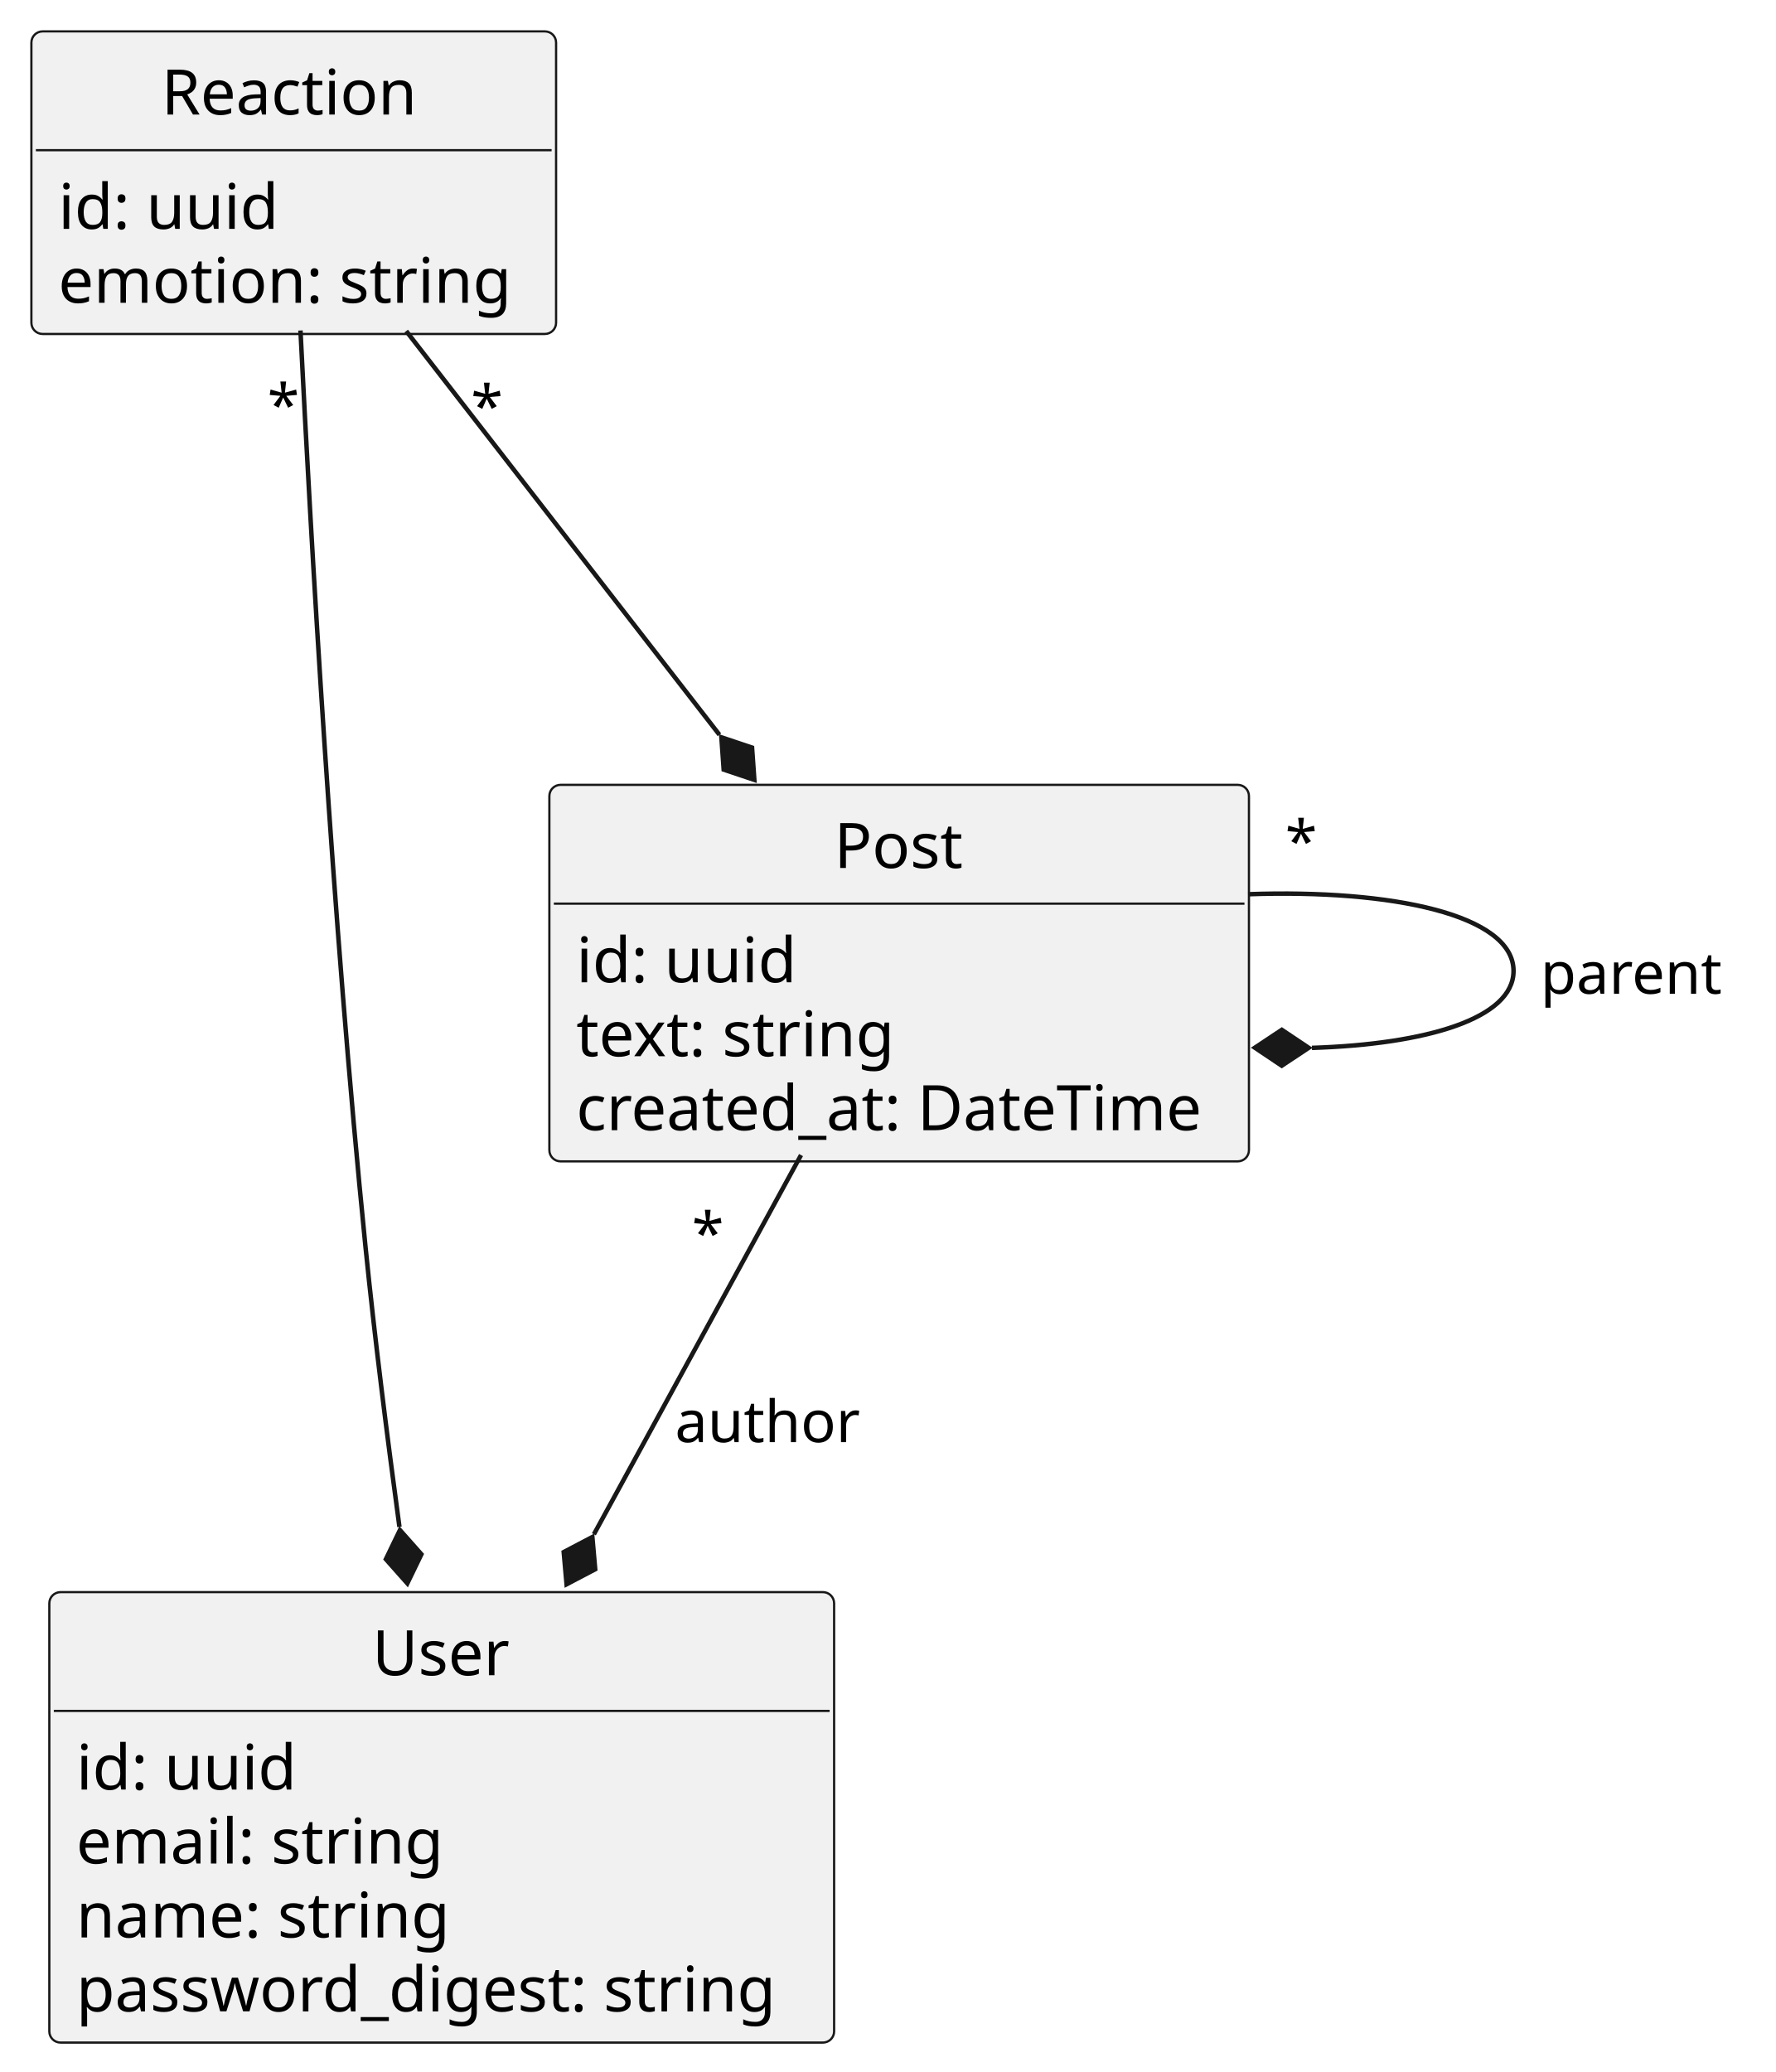
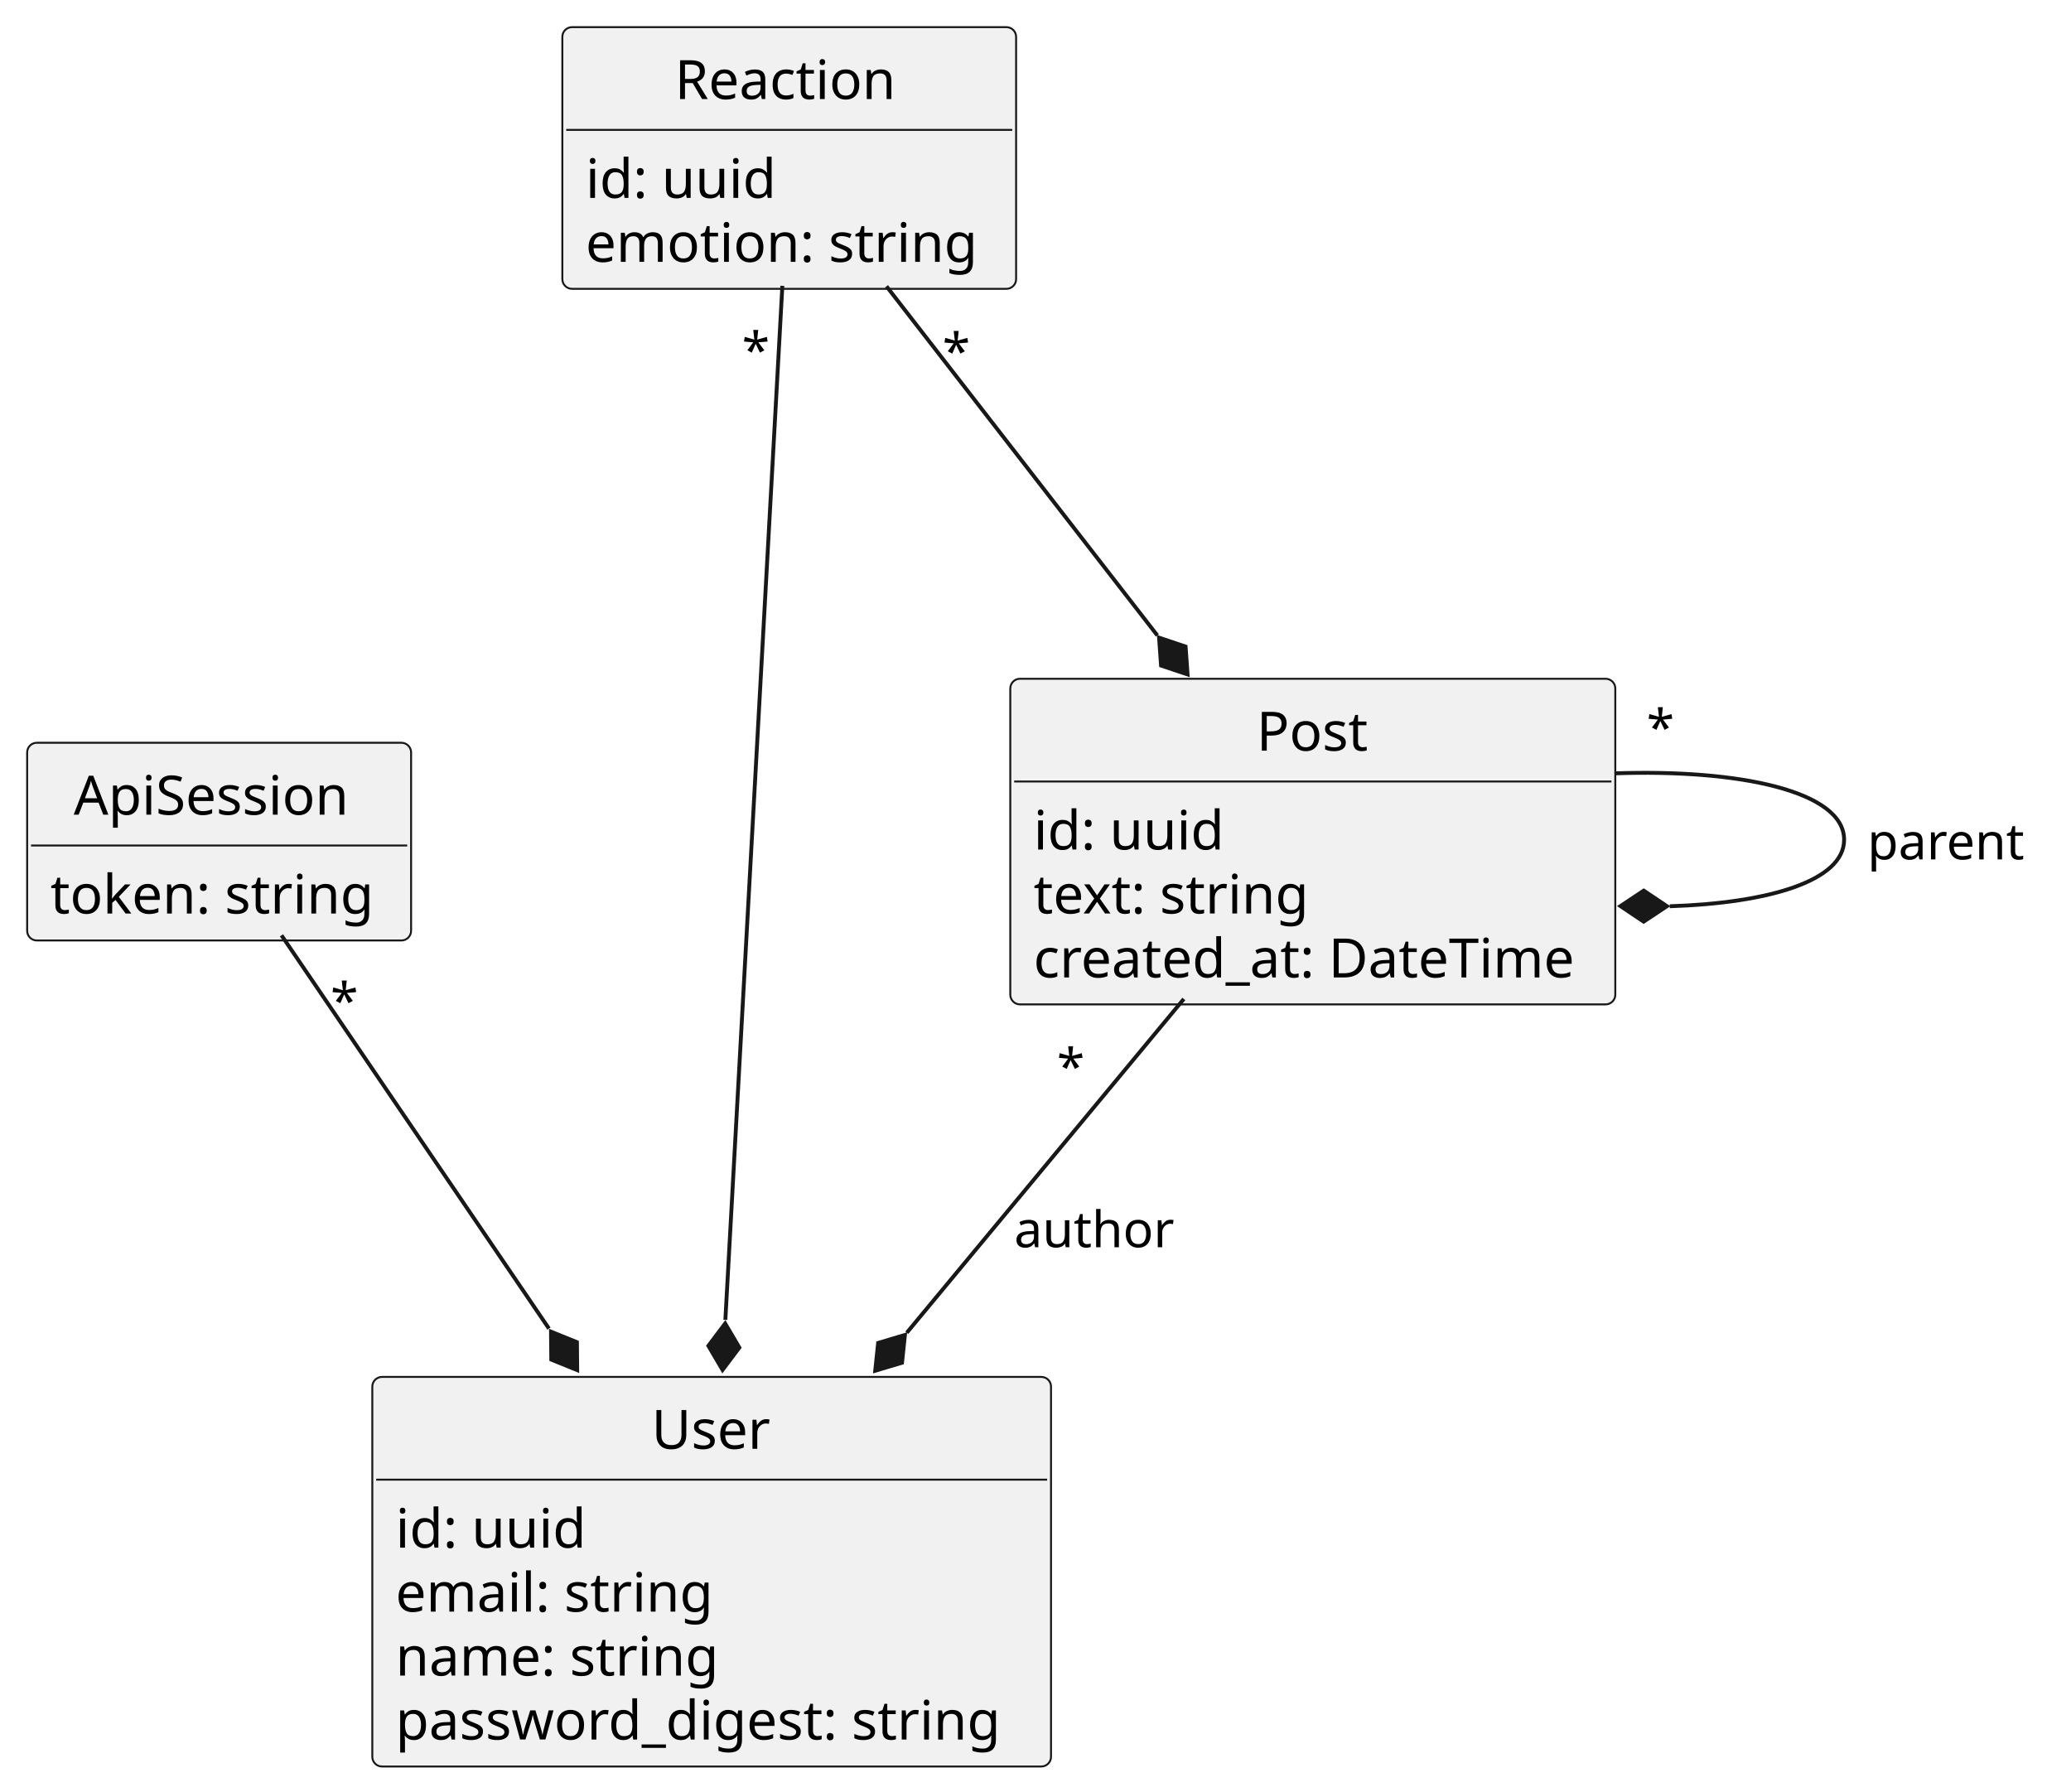
- <svg xmlns="http://www.w3.org/2000/svg" contentStyleType="text/css" height="462px" preserveAspectRatio="none" style="width:396px;height:462px;background:#FFFFFF;" version="1.1" viewBox="0 0 396 462" width="396px" zoomAndPan="magnify">
+ <svg xmlns="http://www.w3.org/2000/svg" contentStyleType="text/css" height="462px" preserveAspectRatio="none" style="width:534px;height:462px;background:#FFFFFF;" version="1.1" viewBox="0 0 534 462" width="534px" zoomAndPan="magnify">
  <defs />
  <g>
    <g id="elem_User">
-       <rect codeLine="5" fill="#F1F1F1" height="100.441" id="User" rx="2.5" ry="2.5" style="stroke:#181818;stroke-width:0.5;" width="175" x="11" y="355" />
-       <text fill="#000000" font-family="sans-serif" font-size="14" lengthAdjust="spacing" textLength="31" x="83" y="373.535">User</text>
-       <line style="stroke:#181818;stroke-width:0.5;" x1="12" x2="185" y1="381.488" y2="381.488" />
-       <text fill="#000000" font-family="sans-serif" font-size="14" lengthAdjust="spacing" textLength="52" x="17" y="399.023">id: uuid</text>
-       <text fill="#000000" font-family="sans-serif" font-size="14" lengthAdjust="spacing" textLength="85" x="17" y="415.512">email: string</text>
-       <text fill="#000000" font-family="sans-serif" font-size="14" lengthAdjust="spacing" textLength="86" x="17" y="432">name: string</text>
-       <text fill="#000000" font-family="sans-serif" font-size="14" lengthAdjust="spacing" textLength="163" x="17" y="448.488">password_digest: string</text>
+       <rect codeLine="5" fill="#F1F1F1" height="100.441" id="User" rx="2.5" ry="2.5" style="stroke:#181818;stroke-width:0.5;" width="175" x="96" y="355" />
+       <text fill="#000000" font-family="sans-serif" font-size="14" lengthAdjust="spacing" textLength="31" x="168" y="373.535">User</text>
+       <line style="stroke:#181818;stroke-width:0.5;" x1="97" x2="270" y1="381.488" y2="381.488" />
+       <text fill="#000000" font-family="sans-serif" font-size="14" lengthAdjust="spacing" textLength="52" x="102" y="399.023">id: uuid</text>
+       <text fill="#000000" font-family="sans-serif" font-size="14" lengthAdjust="spacing" textLength="85" x="102" y="415.512">email: string</text>
+       <text fill="#000000" font-family="sans-serif" font-size="14" lengthAdjust="spacing" textLength="86" x="102" y="432">name: string</text>
+       <text fill="#000000" font-family="sans-serif" font-size="14" lengthAdjust="spacing" textLength="163" x="102" y="448.488">password_digest: string</text>
+     </g>
+     <g id="elem_ApiSession">
+       <rect codeLine="12" fill="#F1F1F1" height="50.977" id="ApiSession" rx="2.5" ry="2.5" style="stroke:#181818;stroke-width:0.5;" width="99" x="7" y="191.5" />
+       <text fill="#000000" font-family="sans-serif" font-size="14" lengthAdjust="spacing" textLength="75" x="19" y="210.035">ApiSession</text>
+       <line style="stroke:#181818;stroke-width:0.5;" x1="8" x2="105" y1="217.988" y2="217.988" />
+       <text fill="#000000" font-family="sans-serif" font-size="14" lengthAdjust="spacing" textLength="87" x="13" y="235.523">token: string</text>
    </g>
    <g id="elem_Post">
-       <rect codeLine="12" fill="#F1F1F1" height="83.953" id="Post" rx="2.5" ry="2.5" style="stroke:#181818;stroke-width:0.5;" width="156" x="122.5" y="175" />
-       <text fill="#000000" font-family="sans-serif" font-size="14" lengthAdjust="spacing" textLength="29" x="186" y="193.535">Post</text>
-       <line style="stroke:#181818;stroke-width:0.5;" x1="123.5" x2="277.5" y1="201.488" y2="201.488" />
-       <text fill="#000000" font-family="sans-serif" font-size="14" lengthAdjust="spacing" textLength="52" x="128.5" y="219.023">id: uuid</text>
-       <text fill="#000000" font-family="sans-serif" font-size="14" lengthAdjust="spacing" textLength="75" x="128.5" y="235.512">text: string</text>
-       <text fill="#000000" font-family="sans-serif" font-size="14" lengthAdjust="spacing" textLength="144" x="128.5" y="252">created_at: DateTime</text>
+       <rect codeLine="18" fill="#F1F1F1" height="83.953" id="Post" rx="2.5" ry="2.5" style="stroke:#181818;stroke-width:0.5;" width="156" x="260.5" y="175" />
+       <text fill="#000000" font-family="sans-serif" font-size="14" lengthAdjust="spacing" textLength="29" x="324" y="193.535">Post</text>
+       <line style="stroke:#181818;stroke-width:0.5;" x1="261.5" x2="415.5" y1="201.488" y2="201.488" />
+       <text fill="#000000" font-family="sans-serif" font-size="14" lengthAdjust="spacing" textLength="52" x="266.5" y="219.023">id: uuid</text>
+       <text fill="#000000" font-family="sans-serif" font-size="14" lengthAdjust="spacing" textLength="75" x="266.5" y="235.512">text: string</text>
+       <text fill="#000000" font-family="sans-serif" font-size="14" lengthAdjust="spacing" textLength="144" x="266.5" y="252">created_at: DateTime</text>
    </g>
    <g id="elem_Reaction">
-       <rect codeLine="21" fill="#F1F1F1" height="67.465" id="Reaction" rx="2.5" ry="2.5" style="stroke:#181818;stroke-width:0.5;" width="117" x="7" y="7" />
-       <text fill="#000000" font-family="sans-serif" font-size="14" lengthAdjust="spacing" textLength="59" x="36" y="25.535">Reaction</text>
-       <line style="stroke:#181818;stroke-width:0.5;" x1="8" x2="123" y1="33.488" y2="33.488" />
-       <text fill="#000000" font-family="sans-serif" font-size="14" lengthAdjust="spacing" textLength="52" x="13" y="51.023">id: uuid</text>
-       <text fill="#000000" font-family="sans-serif" font-size="14" lengthAdjust="spacing" textLength="105" x="13" y="67.512">emotion: string</text>
+       <rect codeLine="27" fill="#F1F1F1" height="67.465" id="Reaction" rx="2.5" ry="2.5" style="stroke:#181818;stroke-width:0.5;" width="117" x="145" y="7" />
+       <text fill="#000000" font-family="sans-serif" font-size="14" lengthAdjust="spacing" textLength="59" x="174" y="25.535">Reaction</text>
+       <line style="stroke:#181818;stroke-width:0.5;" x1="146" x2="261" y1="33.488" y2="33.488" />
+       <text fill="#000000" font-family="sans-serif" font-size="14" lengthAdjust="spacing" textLength="52" x="151" y="51.023">id: uuid</text>
+       <text fill="#000000" font-family="sans-serif" font-size="14" lengthAdjust="spacing" textLength="105" x="151" y="67.512">emotion: string</text>
+     </g>
+     <g id="link_ApiSession_User">
+       <path codeLine="16" d="M72.58,241.15 C89.84,266.52 117.95,307.84 141.55,342.54 " fill="none" id="ApiSession-to-User" style="stroke:#181818;stroke-width:1.0;" />
+       <polygon fill="#181818" points="148.83,353.25,148.76,346.039,142.077,343.331,142.147,350.542,148.83,353.25" style="stroke:#181818;stroke-width:1.0;" />
+       <text fill="#000000" font-family="sans-serif" font-size="13" lengthAdjust="spacing" textLength="6" x="85.219" y="262.683">*</text>
    </g>
    <g id="link_Post_User">
-       <path codeLine="18" d="M178.62,257.55 C165.17,282.18 147.65,314.25 132.43,342.11 " fill="none" id="Post-to-User" style="stroke:#181818;stroke-width:1.0;" />
-       <polygon fill="#181818" points="126.34,353.25,132.725,349.899,132.088,342.716,125.703,346.067,126.34,353.25" style="stroke:#181818;stroke-width:1.0;" />
-       <text fill="#000000" font-family="sans-serif" font-size="13" lengthAdjust="spacing" textLength="41" x="150.5" y="321.568">author</text>
-       <text fill="#000000" font-family="sans-serif" font-size="13" lengthAdjust="spacing" textLength="6" x="154.271" y="279.625">*</text>
+       <path codeLine="24" d="M305.25,257.55 C284.44,282.62 257.23,315.4 233.81,343.61 " fill="none" id="Post-to-User" style="stroke:#181818;stroke-width:1.0;" />
+       <polygon fill="#181818" points="225.67,353.41,232.58,351.348,233.334,344.176,226.424,346.238,225.67,353.41" style="stroke:#181818;stroke-width:1.0;" />
+       <text fill="#000000" font-family="sans-serif" font-size="13" lengthAdjust="spacing" textLength="41" x="261.5" y="321.568">author</text>
+       <text fill="#000000" font-family="sans-serif" font-size="13" lengthAdjust="spacing" textLength="6" x="272.516" y="279.625">*</text>
    </g>
    <g id="link_Post_Post">
-       <path codeLine="19" d="M278.31,199.39 C310.38,198.26 337.5,203.97 337.5,216.5 C337.5,227.12 318.01,232.84 292.54,233.65 " fill="none" id="Post-to-Post" style="stroke:#181818;stroke-width:1.0;" />
-       <polygon fill="#181818" points="279.82,233.61,285.811,237.623,291.82,233.636,285.829,229.623,279.82,233.61" style="stroke:#181818;stroke-width:1.0;" />
-       <text fill="#000000" font-family="sans-serif" font-size="13" lengthAdjust="spacing" textLength="40" x="343.5" y="221.568">parent</text>
-       <text fill="#000000" font-family="sans-serif" font-size="13" lengthAdjust="spacing" textLength="6" x="286.571" y="192.206">*</text>
+       <path codeLine="25" d="M416.31,199.39 C448.38,198.26 475.5,203.97 475.5,216.5 C475.5,227.12 456.01,232.84 430.54,233.65 " fill="none" id="Post-to-Post" style="stroke:#181818;stroke-width:1.0;" />
+       <polygon fill="#181818" points="417.82,233.61,423.811,237.623,429.82,233.636,423.829,229.623,417.82,233.61" style="stroke:#181818;stroke-width:1.0;" />
+       <text fill="#000000" font-family="sans-serif" font-size="13" lengthAdjust="spacing" textLength="40" x="481.5" y="221.568">parent</text>
+       <text fill="#000000" font-family="sans-serif" font-size="13" lengthAdjust="spacing" textLength="6" x="424.571" y="192.206">*</text>
    </g>
    <g id="link_Reaction_User">
-       <path codeLine="26" d="M67,73.69 C69.28,119.25 74.13,205.12 81.5,278 C83.56,298.36 86.35,320.49 89.07,340.45 " fill="none" id="Reaction-to-User" style="stroke:#181818;stroke-width:1.0;" />
-       <polygon fill="#181818" points="90.83,353.05,93.968,346.557,89.181,341.164,86.043,347.657,90.83,353.05" style="stroke:#181818;stroke-width:1.0;" />
-       <text fill="#000000" font-family="sans-serif" font-size="13" lengthAdjust="spacing" textLength="6" x="59.612" y="94.95">*</text>
+       <path codeLine="32" d="M201.73,73.69 C198.43,133.38 191.33,262.27 187.03,340.29 " fill="none" id="Reaction-to-User" style="stroke:#181818;stroke-width:1.0;" />
+       <polygon fill="#181818" points="186.31,353.2,190.64,347.434,186.983,341.219,182.653,346.985,186.31,353.2" style="stroke:#181818;stroke-width:1.0;" />
+       <text fill="#000000" font-family="sans-serif" font-size="13" lengthAdjust="spacing" textLength="6" x="191.318" y="94.95">*</text>
    </g>
    <g id="link_Reaction_Post">
-       <path codeLine="27" d="M90.58,73.82 C110.17,99.07 137.77,134.65 160.42,163.83 " fill="none" id="Reaction-to-Post" style="stroke:#181818;stroke-width:1.0;" />
-       <polygon fill="#181818" points="168.21,173.89,167.698,166.697,160.861,164.404,161.373,171.596,168.21,173.89" style="stroke:#181818;stroke-width:1.0;" />
-       <text fill="#000000" font-family="sans-serif" font-size="13" lengthAdjust="spacing" textLength="6" x="105.004" y="95.201">*</text>
+       <path codeLine="33" d="M228.58,73.82 C248.17,99.07 275.77,134.65 298.42,163.83 " fill="none" id="Reaction-to-Post" style="stroke:#181818;stroke-width:1.0;" />
+       <polygon fill="#181818" points="306.21,173.89,305.698,166.697,298.861,164.404,299.373,171.596,306.21,173.89" style="stroke:#181818;stroke-width:1.0;" />
+       <text fill="#000000" font-family="sans-serif" font-size="13" lengthAdjust="spacing" textLength="6" x="243.004" y="95.201">*</text>
    </g>
  </g>
</svg>
